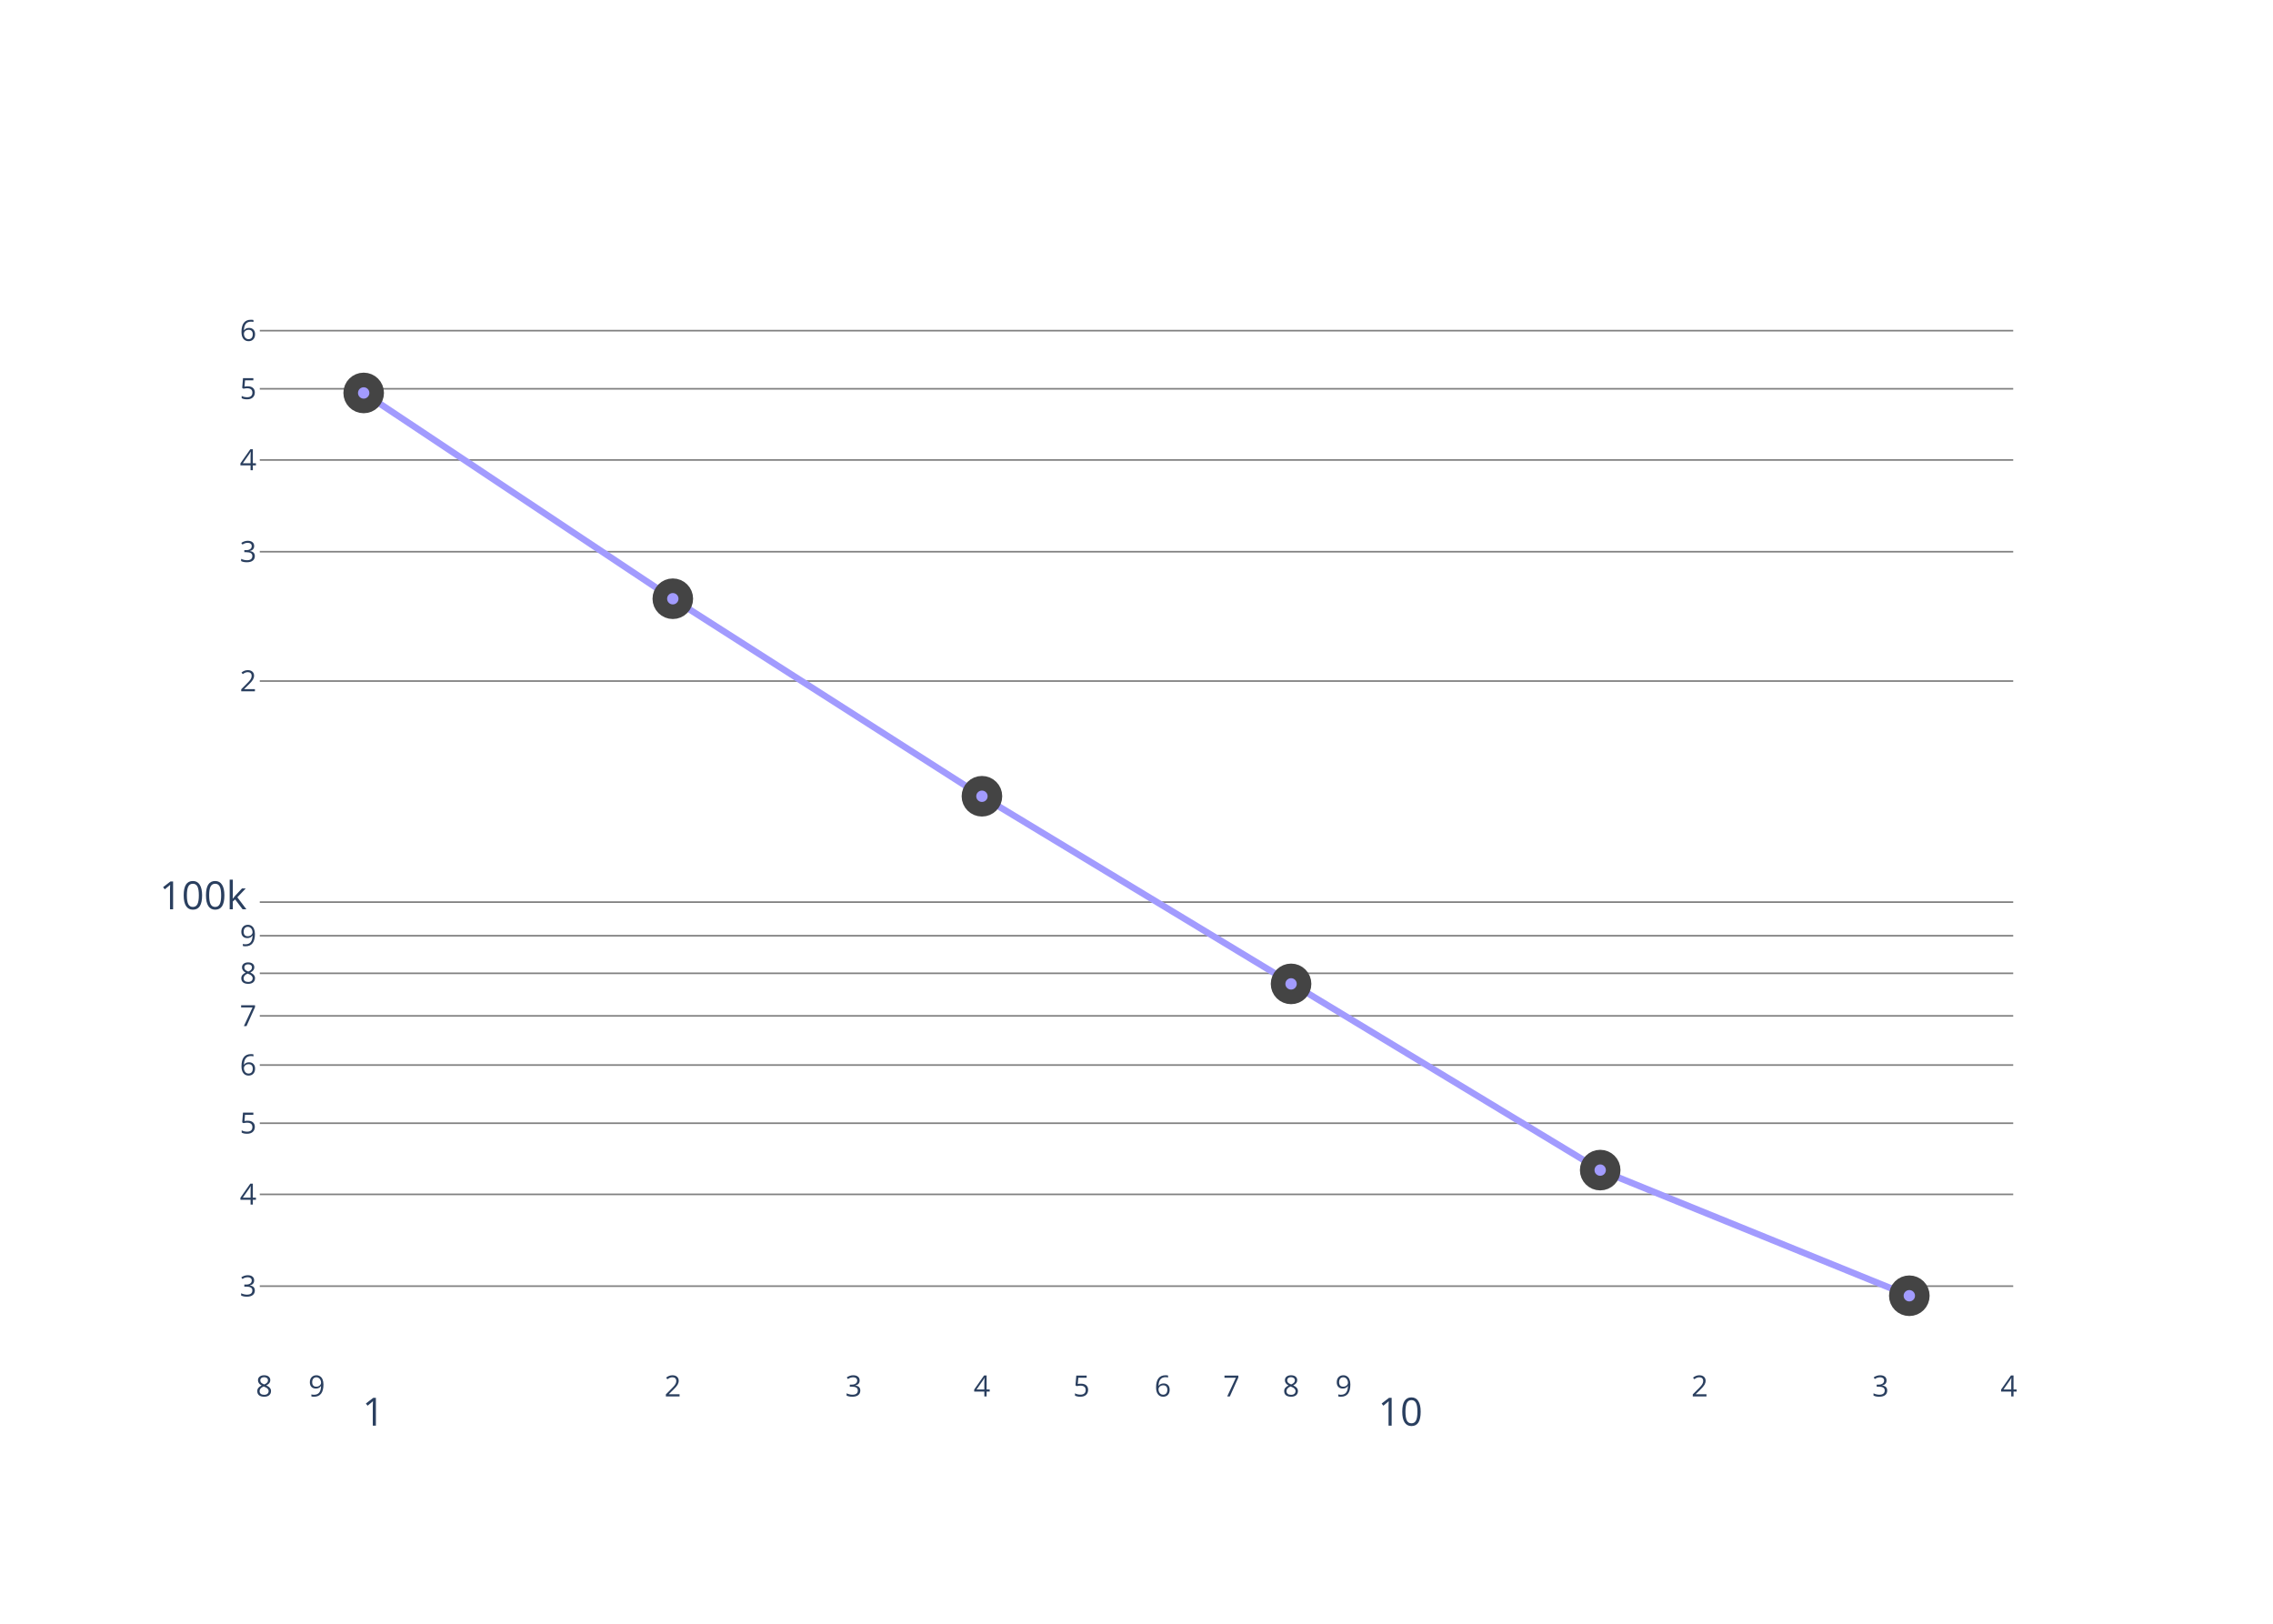
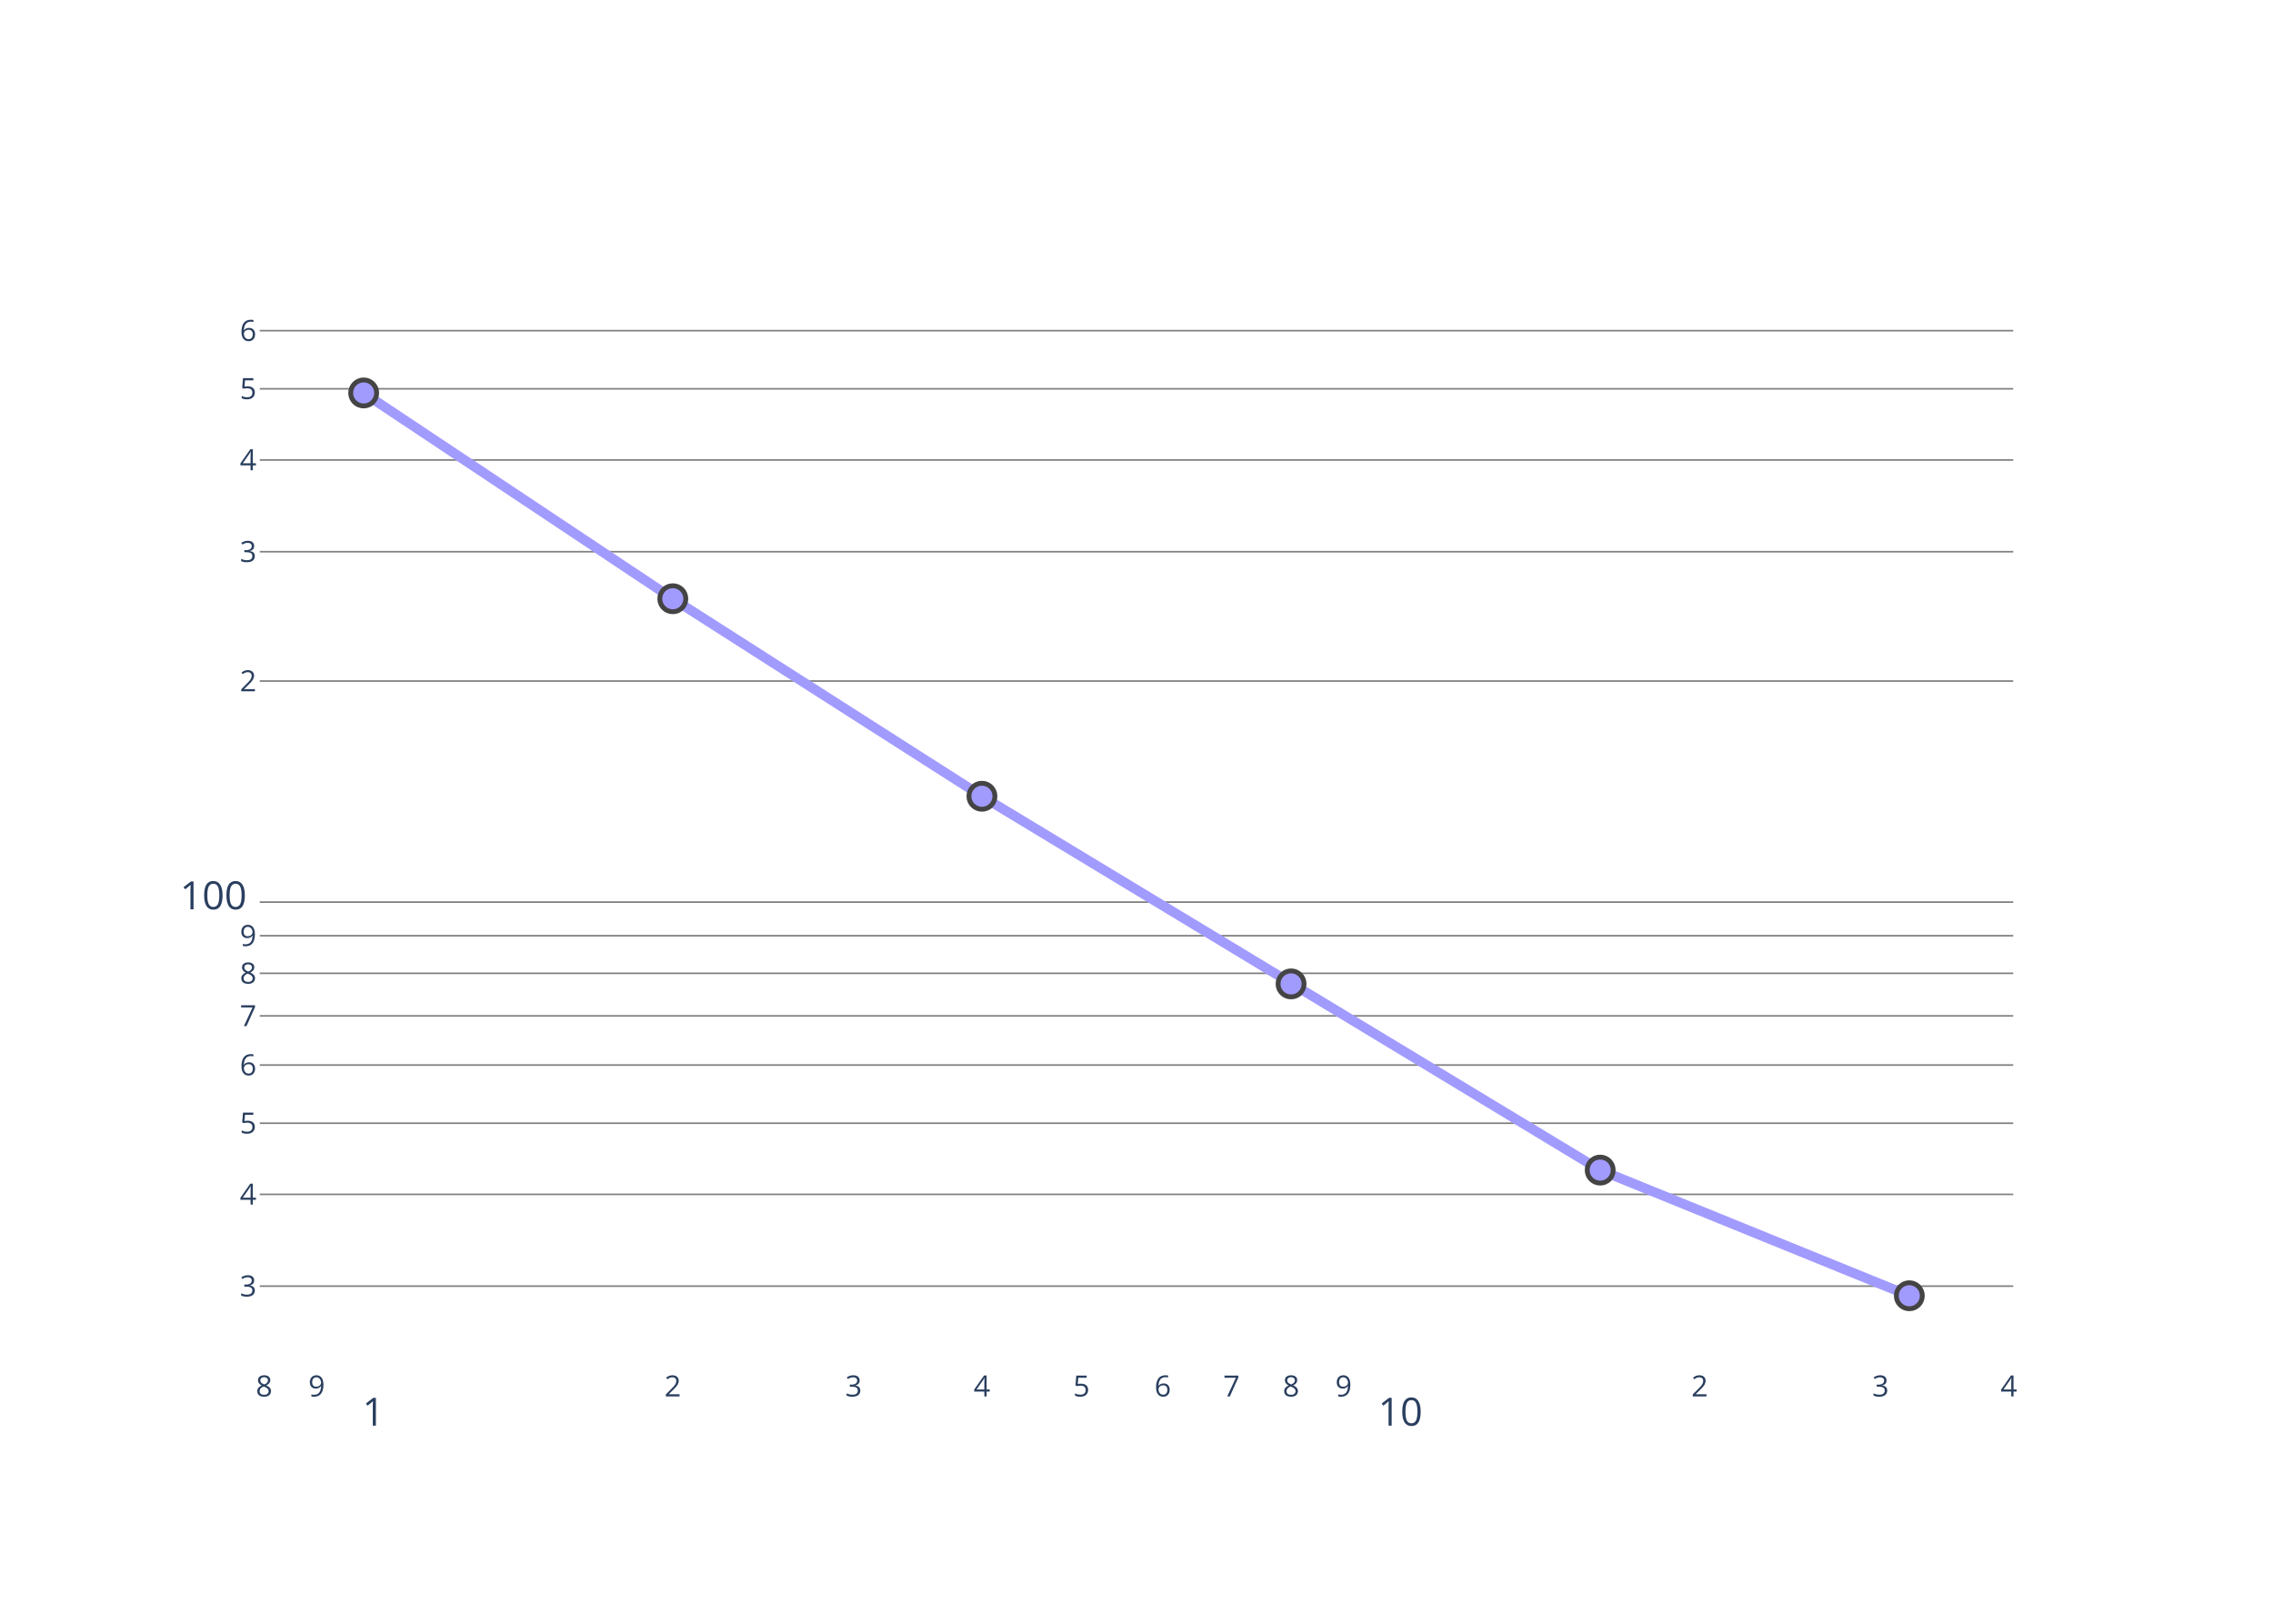
<svg xmlns="http://www.w3.org/2000/svg" class="main-svg" width="700" height="500" style="" viewBox="0 0 700 500">
  <rect x="0" y="0" width="700" height="500" style="fill: rgb(0, 0, 0); fill-opacity: 0;" />
-   <defs id="defs-cb01ef">
+   <defs id="defs-5cfa18">
    <g class="clips">
-       <clipPath id="clipcb01efxyplot" class="plotclip">
+       <clipPath id="clip5cfa18xyplot" class="plotclip">
        <rect width="540" height="320" />
      </clipPath>
-       <clipPath class="axesclip" id="clipcb01efx">
+       <clipPath class="axesclip" id="clip5cfa18x">
        <rect x="80" y="0" width="540" height="500" />
      </clipPath>
-       <clipPath class="axesclip" id="clipcb01efy">
+       <clipPath class="axesclip" id="clip5cfa18y">
        <rect x="0" y="100" width="700" height="320" />
      </clipPath>
-       <clipPath class="axesclip" id="clipcb01efxy">
+       <clipPath class="axesclip" id="clip5cfa18xy">
        <rect x="80" y="100" width="540" height="320" />
      </clipPath>
    </g>
    <g class="gradients" />
    <g class="patterns" />
  </defs>
  <g class="bglayer">
    <rect class="bg" x="80" y="100" width="540" height="320" style="fill: rgb(0, 0, 0); fill-opacity: 0; stroke-width: 0;" />
  </g>
  <g class="layer-below">
    <g class="imagelayer" />
    <g class="shapelayer" />
  </g>
  <g class="cartesianlayer">
    <g class="subplot xy">
      <g class="layer-subplot">
        <g class="shapelayer" />
        <g class="imagelayer" />
      </g>
      <g class="minor-gridlayer">
        <g class="x" />
        <g class="y" />
      </g>
      <g class="gridlayer">
        <g class="x">
          <path class="xgrid crisp" transform="translate(81.35,0)" d="M0,100v320" style="stroke: rgb(255, 255, 255); stroke-opacity: 1; stroke-width: 1px;" />
          <path class="xgrid crisp" transform="translate(97.53,0)" d="M0,100v320" style="stroke: rgb(255, 255, 255); stroke-opacity: 1; stroke-width: 1px;" />
          <path class="xgrid crisp" transform="translate(112,0)" d="M0,100v320" style="stroke: rgb(255, 255, 255); stroke-opacity: 1; stroke-width: 1px;" />
          <path class="xgrid crisp" transform="translate(207.2,0)" d="M0,100v320" style="stroke: rgb(255, 255, 255); stroke-opacity: 1; stroke-width: 1px;" />
          <path class="xgrid crisp" transform="translate(262.89,0)" d="M0,100v320" style="stroke: rgb(255, 255, 255); stroke-opacity: 1; stroke-width: 1px;" />
          <path class="xgrid crisp" transform="translate(302.4,0)" d="M0,100v320" style="stroke: rgb(255, 255, 255); stroke-opacity: 1; stroke-width: 1px;" />
          <path class="xgrid crisp" transform="translate(333.05,0)" d="M0,100v320" style="stroke: rgb(255, 255, 255); stroke-opacity: 1; stroke-width: 1px;" />
          <path class="xgrid crisp" transform="translate(358.09,0)" d="M0,100v320" style="stroke: rgb(255, 255, 255); stroke-opacity: 1; stroke-width: 1px;" />
          <path class="xgrid crisp" transform="translate(379.26,0)" d="M0,100v320" style="stroke: rgb(255, 255, 255); stroke-opacity: 1; stroke-width: 1px;" />
          <path class="xgrid crisp" transform="translate(397.6,0)" d="M0,100v320" style="stroke: rgb(255, 255, 255); stroke-opacity: 1; stroke-width: 1px;" />
          <path class="xgrid crisp" transform="translate(413.78,0)" d="M0,100v320" style="stroke: rgb(255, 255, 255); stroke-opacity: 1; stroke-width: 1px;" />
          <path class="xgrid crisp" transform="translate(428.25,0)" d="M0,100v320" style="stroke: rgb(255, 255, 255); stroke-opacity: 1; stroke-width: 1px;" />
          <path class="xgrid crisp" transform="translate(523.45,0)" d="M0,100v320" style="stroke: rgb(255, 255, 255); stroke-opacity: 1; stroke-width: 1px;" />
          <path class="xgrid crisp" transform="translate(579.14,0)" d="M0,100v320" style="stroke: rgb(255, 255, 255); stroke-opacity: 1; stroke-width: 1px;" />
          <path class="xgrid crisp" transform="translate(618.65,0)" d="M0,100v320" style="stroke: rgb(255, 255, 255); stroke-opacity: 1; stroke-width: 1px;" />
        </g>
        <g class="y">
          <path class="ygrid crisp" transform="translate(0,396.04)" d="M80,0h540" style="stroke: rgb(128, 128, 128); stroke-opacity: 1; stroke-width: 0.5px;" />
          <path class="ygrid crisp" transform="translate(0,367.78)" d="M80,0h540" style="stroke: rgb(128, 128, 128); stroke-opacity: 1; stroke-width: 0.5px;" />
          <path class="ygrid crisp" transform="translate(0,345.87)" d="M80,0h540" style="stroke: rgb(128, 128, 128); stroke-opacity: 1; stroke-width: 0.5px;" />
          <path class="ygrid crisp" transform="translate(0,327.96)" d="M80,0h540" style="stroke: rgb(128, 128, 128); stroke-opacity: 1; stroke-width: 0.5px;" />
          <path class="ygrid crisp" transform="translate(0,312.82)" d="M80,0h540" style="stroke: rgb(128, 128, 128); stroke-opacity: 1; stroke-width: 0.5px;" />
          <path class="ygrid crisp" transform="translate(0,299.71)" d="M80,0h540" style="stroke: rgb(128, 128, 128); stroke-opacity: 1; stroke-width: 0.5px;" />
          <path class="ygrid crisp" transform="translate(0,288.14)" d="M80,0h540" style="stroke: rgb(128, 128, 128); stroke-opacity: 1; stroke-width: 0.5px;" />
          <path class="ygrid crisp" transform="translate(0,277.79)" d="M80,0h540" style="stroke: rgb(128, 128, 128); stroke-opacity: 1; stroke-width: 0.5px;" />
          <path class="ygrid crisp" transform="translate(0,209.72)" d="M80,0h540" style="stroke: rgb(128, 128, 128); stroke-opacity: 1; stroke-width: 0.5px;" />
          <path class="ygrid crisp" transform="translate(0,169.89)" d="M80,0h540" style="stroke: rgb(128, 128, 128); stroke-opacity: 1; stroke-width: 0.5px;" />
          <path class="ygrid crisp" transform="translate(0,141.64)" d="M80,0h540" style="stroke: rgb(128, 128, 128); stroke-opacity: 1; stroke-width: 0.5px;" />
          <path class="ygrid crisp" transform="translate(0,119.72)" d="M80,0h540" style="stroke: rgb(128, 128, 128); stroke-opacity: 1; stroke-width: 0.5px;" />
          <path class="ygrid crisp" transform="translate(0,101.82)" d="M80,0h540" style="stroke: rgb(128, 128, 128); stroke-opacity: 1; stroke-width: 0.5px;" />
        </g>
      </g>
      <g class="zerolinelayer" />
      <path class="xlines-below" />
      <path class="ylines-below" />
      <g class="overlines-below" />
      <g class="xaxislayer-below" />
      <g class="yaxislayer-below" />
      <g class="overaxes-below" />
-       <g class="plot" transform="translate(80,100)" clip-path="url(#clipcb01efxyplot)">
+       <g class="plot" transform="translate(80,100)" clip-path="url(#clip5cfa18xyplot)">
        <g class="scatterlayer mlayer">
-           <g class="trace scatter tracec89e1f" style="stroke-miterlimit: 2; opacity: 1;">
+           <g class="trace scatter trace3d10d6" style="stroke-miterlimit: 2; opacity: 1;">
            <g class="fills" />
            <g class="errorbars" />
            <g class="lines">
-               <path class="js-line" d="M32,21L127.2,84.37L222.4,145.19L412.8,260.31L508,299" style="vector-effect: non-scaling-stroke; fill: none; stroke: rgb(162, 155, 254); stroke-opacity: 1; stroke-width: 2px; opacity: 1;" />
+               <path class="js-line" d="M32,21L127.2,84.37L222.4,145.19L412.8,260.31L508,299" style="vector-effect: non-scaling-stroke; fill: none; stroke: rgb(162, 155, 254); stroke-opacity: 1; stroke-width: 3px; opacity: 1;" />
            </g>
            <g class="points">
-               <path class="point" transform="translate(32,21)" d="M4,0A4,4 0 1,1 0,-4A4,4 0 0,1 4,0Z" style="opacity: 1; stroke-width: 4.5px; fill: rgb(162, 155, 254); fill-opacity: 1; stroke: rgb(68, 68, 68); stroke-opacity: 1;" />
-               <path class="point" transform="translate(127.2,84.37)" d="M4,0A4,4 0 1,1 0,-4A4,4 0 0,1 4,0Z" style="opacity: 1; stroke-width: 4.5px; fill: rgb(162, 155, 254); fill-opacity: 1; stroke: rgb(68, 68, 68); stroke-opacity: 1;" />
-               <path class="point" transform="translate(222.4,145.19)" d="M4,0A4,4 0 1,1 0,-4A4,4 0 0,1 4,0Z" style="opacity: 1; stroke-width: 4.5px; fill: rgb(162, 155, 254); fill-opacity: 1; stroke: rgb(68, 68, 68); stroke-opacity: 1;" />
-               <path class="point" transform="translate(317.6,202.97)" d="M4,0A4,4 0 1,1 0,-4A4,4 0 0,1 4,0Z" style="opacity: 1; stroke-width: 4.5px; fill: rgb(162, 155, 254); fill-opacity: 1; stroke: rgb(68, 68, 68); stroke-opacity: 1;" />
-               <path class="point" transform="translate(412.8,260.31)" d="M4,0A4,4 0 1,1 0,-4A4,4 0 0,1 4,0Z" style="opacity: 1; stroke-width: 4.5px; fill: rgb(162, 155, 254); fill-opacity: 1; stroke: rgb(68, 68, 68); stroke-opacity: 1;" />
-               <path class="point" transform="translate(508,299)" d="M4,0A4,4 0 1,1 0,-4A4,4 0 0,1 4,0Z" style="opacity: 1; stroke-width: 4.5px; fill: rgb(162, 155, 254); fill-opacity: 1; stroke: rgb(68, 68, 68); stroke-opacity: 1;" />
+               <path class="point" transform="translate(32,21)" d="M4,0A4,4 0 1,1 0,-4A4,4 0 0,1 4,0Z" style="opacity: 1; stroke-width: 1.5px; fill: rgb(162, 155, 254); fill-opacity: 1; stroke: rgb(68, 68, 68); stroke-opacity: 1;" />
+               <path class="point" transform="translate(127.2,84.37)" d="M4,0A4,4 0 1,1 0,-4A4,4 0 0,1 4,0Z" style="opacity: 1; stroke-width: 1.5px; fill: rgb(162, 155, 254); fill-opacity: 1; stroke: rgb(68, 68, 68); stroke-opacity: 1;" />
+               <path class="point" transform="translate(222.4,145.19)" d="M4,0A4,4 0 1,1 0,-4A4,4 0 0,1 4,0Z" style="opacity: 1; stroke-width: 1.5px; fill: rgb(162, 155, 254); fill-opacity: 1; stroke: rgb(68, 68, 68); stroke-opacity: 1;" />
+               <path class="point" transform="translate(317.6,202.97)" d="M4,0A4,4 0 1,1 0,-4A4,4 0 0,1 4,0Z" style="opacity: 1; stroke-width: 1.5px; fill: rgb(162, 155, 254); fill-opacity: 1; stroke: rgb(68, 68, 68); stroke-opacity: 1;" />
+               <path class="point" transform="translate(412.8,260.31)" d="M4,0A4,4 0 1,1 0,-4A4,4 0 0,1 4,0Z" style="opacity: 1; stroke-width: 1.5px; fill: rgb(162, 155, 254); fill-opacity: 1; stroke: rgb(68, 68, 68); stroke-opacity: 1;" />
+               <path class="point" transform="translate(508,299)" d="M4,0A4,4 0 1,1 0,-4A4,4 0 0,1 4,0Z" style="opacity: 1; stroke-width: 1.5px; fill: rgb(162, 155, 254); fill-opacity: 1; stroke: rgb(68, 68, 68); stroke-opacity: 1;" />
            </g>
            <g class="text" />
          </g>
        </g>
      </g>
      <g class="overplot" />
      <path class="xlines-above crisp" d="M0,0" style="fill: none;" />
      <path class="ylines-above crisp" d="M0,0" style="fill: none;" />
      <g class="overlines-above" />
      <g class="xaxislayer-above">
        <g class="xtick">
          <text text-anchor="middle" x="0" y="430" transform="translate(81.35,0)" style="font-family: 'Open Sans', verdana, arial, sans-serif; font-size: 9px; fill: rgb(42, 63, 95); fill-opacity: 1; white-space: pre; opacity: 1;">8</text>
        </g>
        <g class="xtick">
          <text text-anchor="middle" x="0" y="430" style="font-family: 'Open Sans', verdana, arial, sans-serif; font-size: 9px; fill: rgb(42, 63, 95); fill-opacity: 1; white-space: pre; opacity: 1;" transform="translate(97.53,0)">9</text>
        </g>
        <g class="xtick">
          <text text-anchor="middle" x="3" y="439" style="font-family: 'Open Sans', verdana, arial, sans-serif; font-size: 12px; fill: rgb(42, 63, 95); fill-opacity: 1; white-space: pre; opacity: 1;" transform="translate(112,0)">1</text>
        </g>
        <g class="xtick">
          <text text-anchor="middle" x="0" y="430" style="font-family: 'Open Sans', verdana, arial, sans-serif; font-size: 9px; fill: rgb(42, 63, 95); fill-opacity: 1; white-space: pre; opacity: 1;" transform="translate(207.2,0)">2</text>
        </g>
        <g class="xtick">
          <text text-anchor="middle" x="0" y="430" style="font-family: 'Open Sans', verdana, arial, sans-serif; font-size: 9px; fill: rgb(42, 63, 95); fill-opacity: 1; white-space: pre; opacity: 1;" transform="translate(262.89,0)">3</text>
        </g>
        <g class="xtick">
          <text text-anchor="middle" x="0" y="430" style="font-family: 'Open Sans', verdana, arial, sans-serif; font-size: 9px; fill: rgb(42, 63, 95); fill-opacity: 1; white-space: pre; opacity: 1;" transform="translate(302.4,0)">4</text>
        </g>
        <g class="xtick">
          <text text-anchor="middle" x="0" y="430" style="font-family: 'Open Sans', verdana, arial, sans-serif; font-size: 9px; fill: rgb(42, 63, 95); fill-opacity: 1; white-space: pre; opacity: 1;" transform="translate(333.05,0)">5</text>
        </g>
        <g class="xtick">
          <text text-anchor="middle" x="0" y="430" style="font-family: 'Open Sans', verdana, arial, sans-serif; font-size: 9px; fill: rgb(42, 63, 95); fill-opacity: 1; white-space: pre; opacity: 1;" transform="translate(358.09,0)">6</text>
        </g>
        <g class="xtick">
          <text text-anchor="middle" x="0" y="430" style="font-family: 'Open Sans', verdana, arial, sans-serif; font-size: 9px; fill: rgb(42, 63, 95); fill-opacity: 1; white-space: pre; opacity: 1;" transform="translate(379.26,0)">7</text>
        </g>
        <g class="xtick">
          <text text-anchor="middle" x="0" y="430" style="font-family: 'Open Sans', verdana, arial, sans-serif; font-size: 9px; fill: rgb(42, 63, 95); fill-opacity: 1; white-space: pre; opacity: 1;" transform="translate(397.6,0)">8</text>
        </g>
        <g class="xtick">
          <text text-anchor="middle" x="0" y="430" style="font-family: 'Open Sans', verdana, arial, sans-serif; font-size: 9px; fill: rgb(42, 63, 95); fill-opacity: 1; white-space: pre; opacity: 1;" transform="translate(413.78,0)">9</text>
        </g>
        <g class="xtick">
          <text text-anchor="middle" x="3" y="439" style="font-family: 'Open Sans', verdana, arial, sans-serif; font-size: 12px; fill: rgb(42, 63, 95); fill-opacity: 1; white-space: pre; opacity: 1;" transform="translate(428.25,0)">10</text>
        </g>
        <g class="xtick">
          <text text-anchor="middle" x="0" y="430" style="font-family: 'Open Sans', verdana, arial, sans-serif; font-size: 9px; fill: rgb(42, 63, 95); fill-opacity: 1; white-space: pre; opacity: 1;" transform="translate(523.45,0)">2</text>
        </g>
        <g class="xtick">
          <text text-anchor="middle" x="0" y="430" style="font-family: 'Open Sans', verdana, arial, sans-serif; font-size: 9px; fill: rgb(42, 63, 95); fill-opacity: 1; white-space: pre; opacity: 1;" transform="translate(579.14,0)">3</text>
        </g>
        <g class="xtick">
          <text text-anchor="middle" x="0" y="430" style="font-family: 'Open Sans', verdana, arial, sans-serif; font-size: 9px; fill: rgb(42, 63, 95); fill-opacity: 1; white-space: pre; opacity: 1;" transform="translate(618.65,0)">4</text>
        </g>
      </g>
      <g class="yaxislayer-above">
        <g class="ytick">
          <text text-anchor="end" x="79" y="3.15" transform="translate(0,396.04)" style="font-family: 'Open Sans', verdana, arial, sans-serif; font-size: 9px; fill: rgb(42, 63, 95); fill-opacity: 1; white-space: pre; opacity: 1;">3</text>
        </g>
        <g class="ytick">
          <text text-anchor="end" x="79" y="3.15" style="font-family: 'Open Sans', verdana, arial, sans-serif; font-size: 9px; fill: rgb(42, 63, 95); fill-opacity: 1; white-space: pre; opacity: 1;" transform="translate(0,367.78)">4</text>
        </g>
        <g class="ytick">
          <text text-anchor="end" x="79" y="3.15" style="font-family: 'Open Sans', verdana, arial, sans-serif; font-size: 9px; fill: rgb(42, 63, 95); fill-opacity: 1; white-space: pre; opacity: 1;" transform="translate(0,345.87)">5</text>
        </g>
        <g class="ytick">
          <text text-anchor="end" x="79" y="3.15" style="font-family: 'Open Sans', verdana, arial, sans-serif; font-size: 9px; fill: rgb(42, 63, 95); fill-opacity: 1; white-space: pre; opacity: 1;" transform="translate(0,327.96)">6</text>
        </g>
        <g class="ytick">
          <text text-anchor="end" x="79" y="3.15" style="font-family: 'Open Sans', verdana, arial, sans-serif; font-size: 9px; fill: rgb(42, 63, 95); fill-opacity: 1; white-space: pre; opacity: 1;" transform="translate(0,312.82)">7</text>
        </g>
        <g class="ytick">
          <text text-anchor="end" x="79" y="3.15" style="font-family: 'Open Sans', verdana, arial, sans-serif; font-size: 9px; fill: rgb(42, 63, 95); fill-opacity: 1; white-space: pre; opacity: 1;" transform="translate(0,299.71)">8</text>
        </g>
        <g class="ytick">
          <text text-anchor="end" x="79" y="3.15" style="font-family: 'Open Sans', verdana, arial, sans-serif; font-size: 9px; fill: rgb(42, 63, 95); fill-opacity: 1; white-space: pre; opacity: 1;" transform="translate(0,288.14)">9</text>
        </g>
        <g class="ytick">
-           <text text-anchor="end" x="76" y="2.2" style="font-family: 'Open Sans', verdana, arial, sans-serif; font-size: 12px; fill: rgb(42, 63, 95); fill-opacity: 1; white-space: pre; opacity: 1;" transform="translate(0,277.79)">100k</text>
+           <text text-anchor="end" x="76" y="2.2" style="font-family: 'Open Sans', verdana, arial, sans-serif; font-size: 12px; fill: rgb(42, 63, 95); fill-opacity: 1; white-space: pre; opacity: 1;" transform="translate(0,277.79)">100</text>
        </g>
        <g class="ytick">
          <text text-anchor="end" x="79" y="3.15" style="font-family: 'Open Sans', verdana, arial, sans-serif; font-size: 9px; fill: rgb(42, 63, 95); fill-opacity: 1; white-space: pre; opacity: 1;" transform="translate(0,209.72)">2</text>
        </g>
        <g class="ytick">
          <text text-anchor="end" x="79" y="3.15" style="font-family: 'Open Sans', verdana, arial, sans-serif; font-size: 9px; fill: rgb(42, 63, 95); fill-opacity: 1; white-space: pre; opacity: 1;" transform="translate(0,169.89)">3</text>
        </g>
        <g class="ytick">
          <text text-anchor="end" x="79" y="3.15" style="font-family: 'Open Sans', verdana, arial, sans-serif; font-size: 9px; fill: rgb(42, 63, 95); fill-opacity: 1; white-space: pre; opacity: 1;" transform="translate(0,141.64)">4</text>
        </g>
        <g class="ytick">
          <text text-anchor="end" x="79" y="3.15" style="font-family: 'Open Sans', verdana, arial, sans-serif; font-size: 9px; fill: rgb(42, 63, 95); fill-opacity: 1; white-space: pre; opacity: 1;" transform="translate(0,119.72)">5</text>
        </g>
        <g class="ytick">
          <text text-anchor="end" x="79" y="3.15" style="font-family: 'Open Sans', verdana, arial, sans-serif; font-size: 9px; fill: rgb(42, 63, 95); fill-opacity: 1; white-space: pre; opacity: 1;" transform="translate(0,101.82)">6</text>
        </g>
      </g>
      <g class="overaxes-above" />
    </g>
  </g>
  <g class="polarlayer" />
  <g class="smithlayer" />
  <g class="ternarylayer" />
  <g class="geolayer" />
  <g class="funnelarealayer" />
  <g class="pielayer" />
  <g class="iciclelayer" />
  <g class="treemaplayer" />
  <g class="sunburstlayer" />
  <g class="glimages" />
-   <defs id="topdefs-cb01ef">
+   <defs id="topdefs-5cfa18">
    <g class="clips" />
  </defs>
  <g class="layer-above">
    <g class="imagelayer" />
    <g class="shapelayer" />
  </g>
  <g class="infolayer">
    <g class="g-gtitle" />
    <g class="g-xtitle" />
    <g class="g-ytitle" />
  </g>
</svg>
